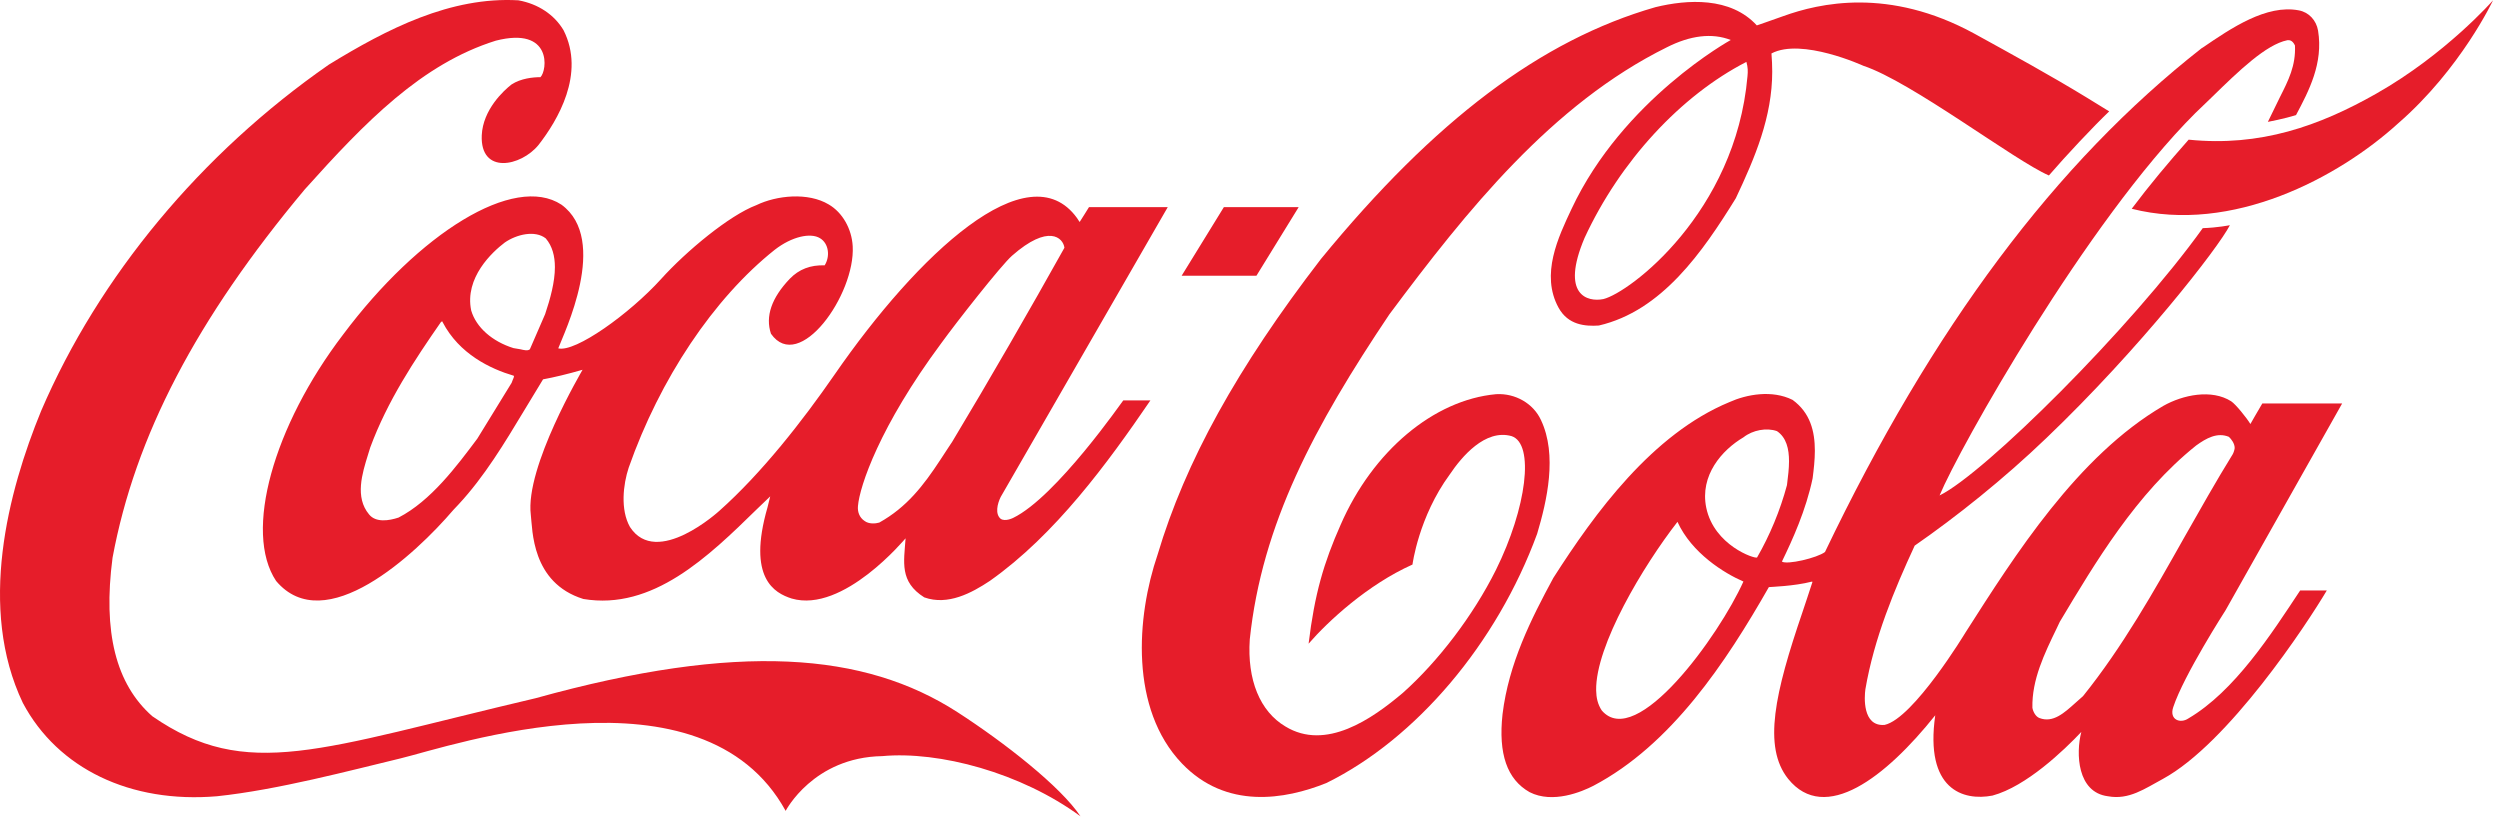
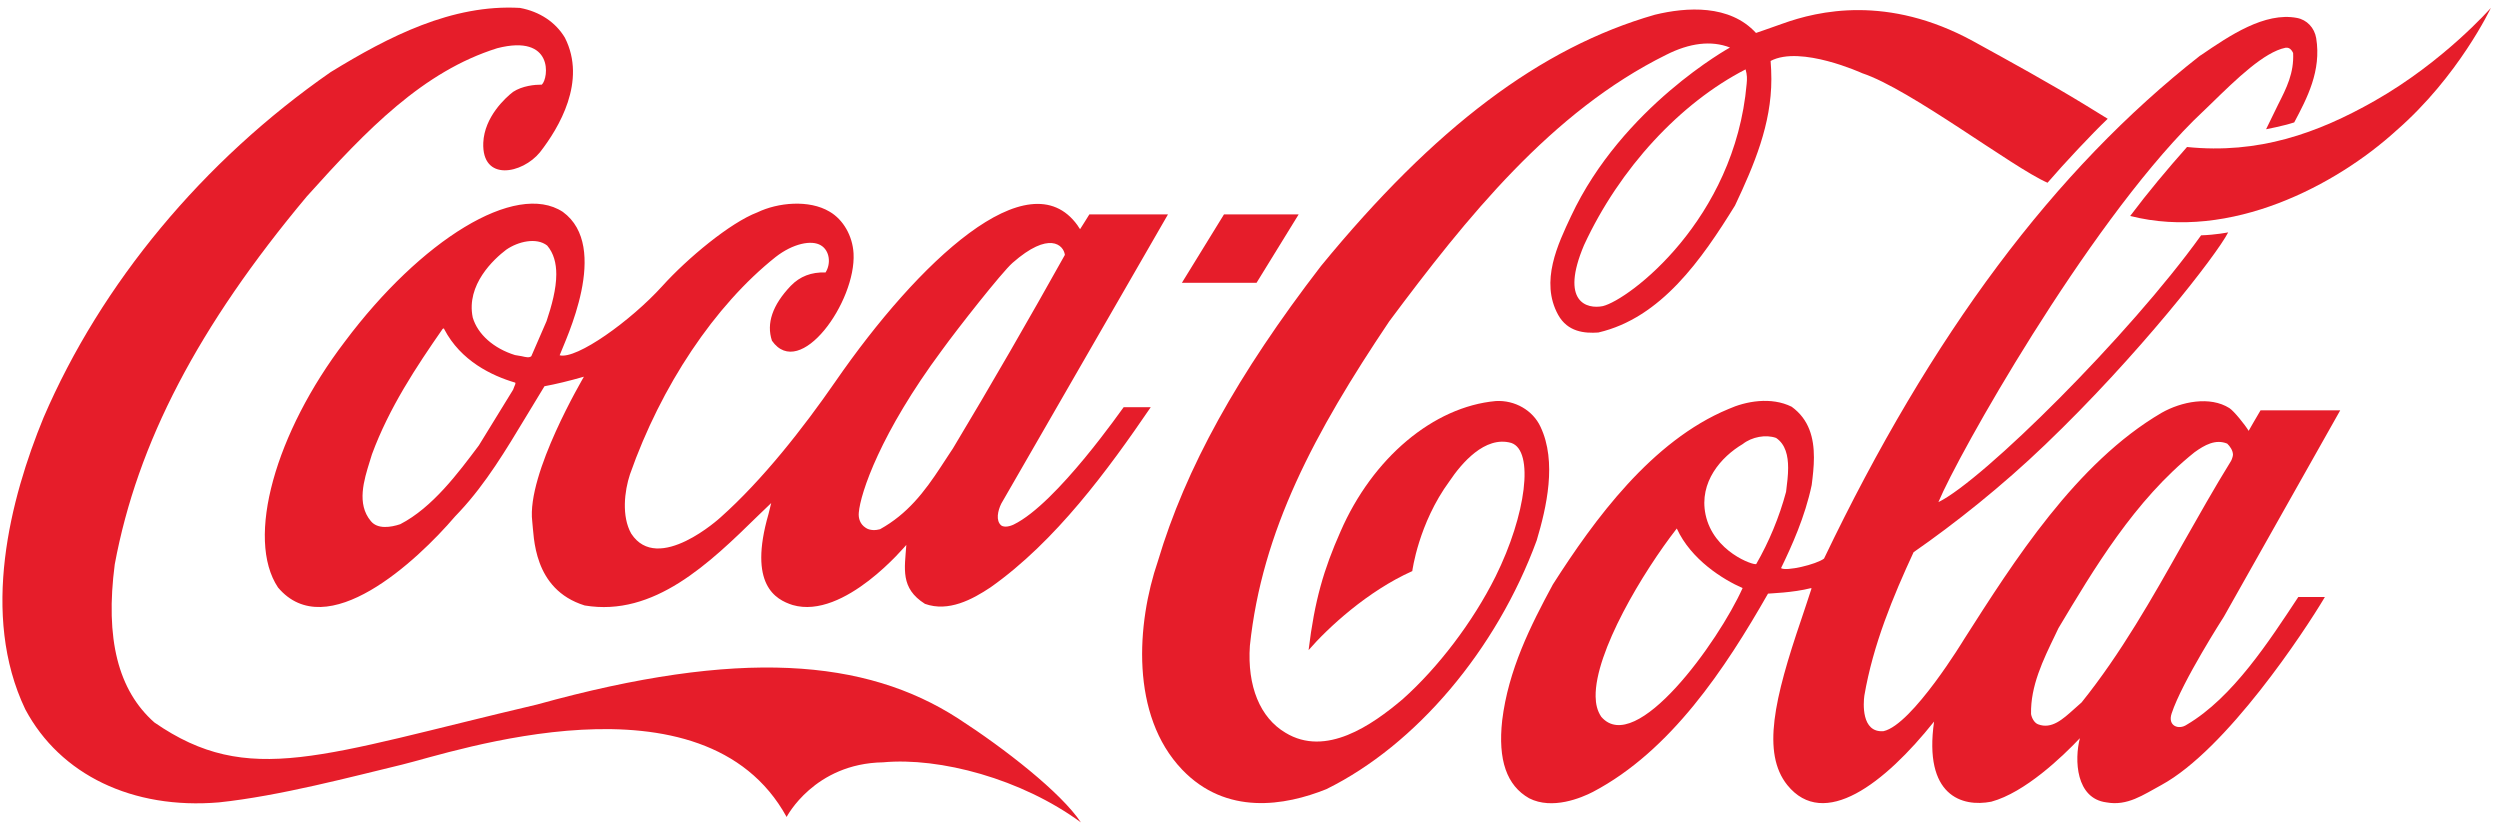
- <svg xmlns="http://www.w3.org/2000/svg" width="245" height="80" viewBox="0 0 245 80" fill="none">
-   <path d="M93.821 69.786C84.73 63.93 72.392 62.902 52.494 68.423C31.282 73.407 24.21 76.603 14.922 70.188C11.354 67.037 10.074 61.964 11.03 54.655C13.245 42.742 19.233 31.277 29.869 18.559C35.805 11.944 41.312 6.267 48.583 3.987C54.156 2.557 53.635 6.936 52.961 7.563C52.249 7.563 51.054 7.675 50.13 8.278C49.38 8.859 47.322 10.737 47.212 13.262C47.052 17.129 51.054 16.324 52.779 14.201C54.639 11.809 57.389 7.228 55.226 2.959C54.32 1.439 52.754 0.389 50.809 0.031C44.151 -0.349 37.95 2.825 32.227 6.334C19.711 15.028 9.699 27.075 4.034 40.262C0.768 48.219 -2.186 59.616 2.242 68.893C5.667 75.329 12.778 78.748 21.261 78.033C27.212 77.408 34.406 75.485 39.245 74.324C44.084 73.161 68.855 64.646 76.994 79.466C76.994 79.466 79.7 74.212 86.464 74.1C92.025 73.587 100.046 75.71 105.888 80C103.942 77.073 98.424 72.759 93.821 69.786Z" fill="#E61D2A" />
-   <path d="M55.02 20.057C50.388 17.017 41.076 22.828 33.618 32.796C26.798 41.737 23.853 52.129 27.058 56.934C31.825 62.589 40.676 54.364 44.439 49.962L44.925 49.447C47.484 46.698 49.462 43.39 51.376 40.216C51.376 40.216 53.135 37.311 53.219 37.176C54.306 36.976 55.616 36.663 57.091 36.238C57.07 36.305 51.445 45.759 52.019 50.452C52.198 51.883 52.061 57.114 57.168 58.7C63.973 59.841 69.407 54.565 74.201 49.872C74.201 49.872 75.018 49.09 75.481 48.644C75.364 49.112 75.211 49.737 75.211 49.737C73.219 56.666 75.904 58.119 77.584 58.656C82.662 60.132 88.727 52.755 88.747 52.755C88.589 55.079 88.129 57.001 90.579 58.543C92.891 59.371 95.23 58.109 97.009 56.925C103.414 52.41 108.575 45.344 112.743 39.236H110.084C110.053 39.236 103.524 48.7 99.284 50.757C99.277 50.757 98.506 51.153 98.061 50.839C97.511 50.37 97.728 49.394 98.068 48.702C98.089 48.657 114.438 20.302 114.438 20.302H106.719C106.719 20.302 105.875 21.666 105.807 21.755C105.755 21.711 105.631 21.476 105.545 21.364C100.763 14.748 89.933 24.924 81.779 36.724C78.639 41.262 74.643 46.371 70.499 50.059C70.499 50.059 64.359 55.687 61.736 51.643C60.777 49.944 61.072 47.461 61.613 45.829C64.667 37.135 69.93 29.244 75.919 24.483C77.609 23.166 79.447 22.784 80.359 23.343C81.228 23.858 81.368 25.131 80.818 26.003C79.424 25.958 78.306 26.382 77.397 27.321C75.608 29.199 74.986 31.009 75.555 32.708C78.319 36.642 83.832 28.864 83.565 24.125C83.47 22.426 82.564 20.818 81.211 20.035C79.195 18.828 76.12 19.141 74.129 20.102C71.465 21.108 67.248 24.616 64.786 27.344C61.687 30.764 56.371 34.563 54.709 34.138C55.254 32.684 59.743 23.498 55.02 20.057ZM92.236 33.646C93.738 31.568 98.109 26.002 99.174 25.064C102.758 21.911 104.19 23.298 104.314 24.281C100.97 30.271 97.022 37.133 93.311 43.302C93.319 43.28 92.15 45.067 92.15 45.067C90.511 47.57 88.86 49.715 86.168 51.213C85.784 51.325 85.151 51.37 84.73 51.056C84.223 50.721 84.023 50.162 84.081 49.581C84.242 47.659 86.198 41.782 92.236 33.646ZM50.243 37.244C50.243 37.244 50.176 37.446 50.142 37.512C50.134 37.512 46.777 42.987 46.777 42.987C44.751 45.692 42.221 49.09 39.059 50.721C38.122 51.034 36.826 51.236 36.166 50.409C34.766 48.732 35.488 46.408 36.074 44.531L36.281 43.86C37.962 39.301 40.628 35.277 43.223 31.545C43.255 31.523 43.328 31.5 43.354 31.5C43.36 31.523 43.37 31.523 43.375 31.568C45.003 34.696 48.057 36.148 50.34 36.82C50.354 36.82 50.369 36.842 50.369 36.887C50.369 36.954 50.332 37.044 50.243 37.244ZM53.423 30.785C53.408 30.83 51.928 34.227 51.928 34.227C51.714 34.406 51.376 34.316 50.988 34.227L50.323 34.115C48.236 33.467 46.662 32.081 46.177 30.427C45.508 27.209 48.257 24.683 49.469 23.767C50.631 22.962 52.438 22.537 53.487 23.365C54.134 24.125 54.38 25.108 54.38 26.181C54.38 27.634 53.932 29.265 53.423 30.785Z" fill="#E61D2A" />
-   <path d="M151.01 41.155C150.266 39.546 148.499 38.518 146.615 38.63C140.501 39.189 134.519 44.218 131.379 51.436C129.731 55.147 128.832 58.208 128.242 63.081C130.143 60.891 134.022 57.293 138.423 55.326C138.423 55.326 139.022 50.655 142.076 46.497C143.232 44.776 145.544 42.005 148.141 42.742C150.41 43.502 149.613 49.783 146.597 55.861C144.366 60.331 140.952 64.803 137.497 67.886C134.443 70.479 129.924 73.608 125.97 71.194C123.48 69.72 122.21 66.635 122.478 62.656C123.668 51.37 128.806 41.759 136.158 30.807C143.739 20.638 152.096 10.2 163.354 4.634C165.65 3.472 167.777 3.204 169.615 3.919C169.615 3.919 159.047 9.73 154.009 20.481C152.728 23.209 150.946 26.895 152.741 30.159C153.678 31.857 155.344 31.991 156.684 31.902C162.859 30.471 166.849 24.705 170.108 19.431C171.998 15.43 173.678 11.452 173.678 7.026C173.678 6.49 173.65 5.775 173.604 5.238C176.554 3.674 182.604 6.445 182.604 6.445C187.331 8.01 197.397 15.721 200.792 17.196C202.448 15.274 205.17 12.369 206.702 10.916L204.484 9.552C200.932 7.384 197.178 5.328 193.483 3.294C185.091 -1.287 178.26 0.321 174.783 1.573C173.417 2.065 172.168 2.489 172.168 2.489C169.588 -0.327 165.357 -0.059 162.239 0.701C151.027 3.92 140.617 11.764 129.456 25.376C121.25 36.038 116.161 45.246 113.448 54.343C111.357 60.466 110.721 69.474 115.825 74.816C120.164 79.351 125.918 78.369 129.982 76.738C138.785 72.402 146.698 63.059 150.641 52.308C151.592 49.112 152.648 44.598 151.01 41.155ZM171.253 7.474C170.088 20.839 159.699 28.685 157.128 29.31C155.57 29.622 152.912 28.93 155.285 23.321C158.78 15.765 164.746 9.351 171.147 6.066C171.303 6.625 171.299 6.981 171.253 7.474Z" fill="#E61D2A" />
-   <path d="M232.882 9.172C227.294 12.346 221.501 14.402 214.488 13.687C212.544 15.877 210.652 18.135 208.908 20.459C218.751 22.962 229.185 17.397 235.005 12.1C241.161 6.758 244.318 0.031 244.318 0.031C244.318 0.031 239.703 5.306 232.882 9.172Z" fill="#E61D2A" />
-   <path d="M123.131 27.02L127.268 20.302H119.937L115.802 27.02H123.131Z" fill="#E61D2A" />
-   <path d="M214.459 70.408C213.67 70.945 212.563 70.532 212.977 69.303C214.008 66.174 218.109 59.798 218.109 59.798L229.529 39.542H221.706C221.335 40.153 220.539 41.555 220.539 41.555C220.177 40.952 219.095 39.612 218.65 39.322C216.738 38.114 213.934 38.685 212 39.78C203.59 44.698 197.453 54.414 192.614 61.992C192.614 61.992 187.52 70.414 184.692 71.041C182.484 71.22 182.712 68.246 182.807 67.553C183.661 62.546 185.643 57.785 187.64 53.472C191.703 50.656 196.338 46.968 200.551 42.923C209.694 34.183 217.402 24.281 218.529 22.069C218.529 22.069 217.31 22.315 215.87 22.359C208.836 32.171 194.442 46.431 190.078 48.554C192.011 43.904 204.501 21.711 215.13 11.095L216.802 9.485C219.388 6.959 222.068 4.367 224.157 3.942C224.377 3.92 224.661 3.942 224.906 4.457C224.999 6.423 224.267 7.876 223.428 9.53L222.251 11.944C222.251 11.944 223.918 11.631 225.013 11.273C226.283 8.882 227.69 6.199 227.171 3.004C226.998 1.976 226.254 1.194 225.281 1.015C222.111 0.411 218.655 2.757 215.875 4.658L215.762 4.724C201.469 15.922 189.4 32.059 178.848 54.097C178.084 54.677 175.129 55.371 174.627 55.035C175.669 52.89 176.981 50.006 177.637 46.877C177.751 45.983 177.856 45.067 177.856 44.173C177.856 42.249 177.395 40.44 175.671 39.188C173.651 38.182 171.154 38.652 169.47 39.412C161.927 42.541 156.29 50.275 152.222 56.644C150.034 60.69 147.853 65.024 147.249 69.987C146.823 73.875 147.689 76.379 149.9 77.631C152.174 78.792 155.035 77.585 156.159 77.004C163.801 72.981 169.14 64.913 173.348 57.537C173.516 57.515 175.814 57.449 177.552 57.001C177.575 57.001 177.585 57.001 177.623 57.024C177.524 57.358 176.625 60.041 176.625 60.041C173.958 67.863 172.725 73.183 175.244 76.334C178.844 80.782 184.805 76.178 189.654 70.098C188.613 77.384 192.389 78.524 195.267 77.966C198.574 77.072 202.259 73.54 203.969 71.73C203.419 73.853 203.569 77.653 206.577 78.033C208.638 78.414 210.181 77.293 211.967 76.331C218.37 72.844 226.036 61.225 228.027 57.865H225.417C222.588 62.141 218.987 67.747 214.459 70.408ZM156.977 69.63C156.571 69.027 156.436 68.367 156.423 67.653C156.345 63.271 161.06 55.422 164.388 51.147C164.395 51.147 164.395 51.147 164.395 51.147C165.79 54.201 168.949 56.164 170.855 56.991C168.487 62.266 160.366 73.564 156.977 69.63ZM172.192 54.633C171.966 54.79 167.983 53.449 167.214 49.761C166.561 46.586 168.747 44.105 170.862 42.855C171.77 42.139 173.138 41.894 174.141 42.25C175.072 42.877 175.324 43.995 175.324 45.2C175.324 45.939 175.226 46.699 175.14 47.391C175.14 47.391 175.123 47.526 175.121 47.548C174.457 50.028 173.442 52.465 172.192 54.633ZM204.135 68.222C204.132 68.222 203.379 68.893 203.379 68.893C202.305 69.853 201.199 70.881 199.865 70.367C199.496 70.233 199.237 69.742 199.175 69.361C199.114 66.612 200.352 64.064 201.553 61.584L201.86 60.935C205.314 55.169 209.328 48.374 215.223 43.659C216.217 42.942 217.295 42.34 218.433 42.81C218.694 43.055 218.999 43.48 218.999 43.904C218.999 44.039 218.88 44.396 218.811 44.508C217.164 47.169 215.596 49.962 214.071 52.644C211.091 57.941 208 63.416 204.135 68.222Z" fill="#E61D2A" />
+ <svg xmlns="http://www.w3.org/2000/svg" width="250" height="83" viewBox="0 0 250 83" fill="none">
+   <path d="M95.8 71.838C86.541 65.874 73.975 64.827 53.709 70.45C32.104 75.527 24.901 78.781 15.441 72.248C11.806 69.038 10.503 63.871 11.476 56.427C13.733 44.293 19.831 32.616 30.664 19.663C36.71 12.925 42.319 7.142 49.725 4.82C55.401 3.364 54.87 7.825 54.184 8.463C53.459 8.463 52.242 8.577 51.301 9.191C50.537 9.783 48.441 11.695 48.328 14.268C48.166 18.206 52.241 17.386 53.999 15.224C55.894 12.787 58.694 8.122 56.491 3.773C55.568 2.225 53.973 1.156 51.992 0.791C45.211 0.404 38.895 3.637 33.066 7.211C20.319 16.066 10.121 28.336 4.351 41.768C1.024 49.871 -1.984 61.48 2.526 70.928C6.014 77.484 13.257 80.966 21.897 80.238C27.958 79.601 35.286 77.643 40.214 76.46C45.143 75.275 70.372 66.603 78.662 81.697C78.662 81.697 81.418 76.346 88.307 76.232C93.971 75.709 102.141 77.871 108.091 82.241C106.109 79.26 100.489 74.867 95.8 71.838Z" fill="#E61D2A" />
+   <path d="M56.282 21.188C51.563 18.092 42.079 24.011 34.483 34.163C27.536 43.27 24.537 53.854 27.801 58.749C32.657 64.508 41.671 56.131 45.504 51.647L45.999 51.123C48.606 48.323 50.62 44.953 52.569 41.721C52.569 41.721 54.361 38.761 54.447 38.624C55.554 38.42 56.888 38.102 58.391 37.669C58.369 37.737 52.64 47.366 53.225 52.146C53.407 53.604 53.268 58.931 58.468 60.547C65.4 61.709 70.935 56.336 75.818 51.555C75.818 51.555 76.65 50.759 77.121 50.304C77.001 50.781 76.846 51.417 76.846 51.417C74.817 58.475 77.552 59.955 79.263 60.502C84.435 62.005 90.612 54.492 90.632 54.492C90.472 56.859 90.004 58.816 92.498 60.387C94.853 61.23 97.236 59.945 99.047 58.739C105.572 54.14 110.828 46.944 115.073 40.722H112.365C112.333 40.722 105.683 50.361 101.365 52.456C101.358 52.456 100.572 52.86 100.119 52.541C99.559 52.062 99.78 51.068 100.126 50.364C100.148 50.318 116.799 21.437 116.799 21.437H108.937C108.937 21.437 108.078 22.827 108.008 22.918C107.955 22.872 107.829 22.634 107.742 22.519C102.871 15.781 91.84 26.145 83.535 38.164C80.338 42.786 76.267 47.99 72.046 51.746C72.046 51.746 65.793 57.478 63.121 53.359C62.145 51.629 62.445 49.099 62.996 47.438C66.107 38.582 71.467 30.546 77.567 25.696C79.289 24.354 81.16 23.966 82.089 24.535C82.974 25.06 83.117 26.356 82.557 27.244C81.136 27.199 79.998 27.631 79.073 28.587C77.25 30.499 76.617 32.343 77.196 34.074C80.012 38.08 85.626 30.158 85.355 25.332C85.258 23.602 84.335 21.963 82.957 21.165C80.904 19.937 77.772 20.255 75.744 21.234C73.031 22.258 68.735 25.832 66.228 28.61C63.071 32.093 57.658 35.963 55.965 35.529C56.519 34.049 61.092 24.693 56.282 21.188ZM94.187 35.029C95.716 32.912 100.168 27.243 101.253 26.287C104.903 23.076 106.362 24.489 106.488 25.49C103.082 31.591 99.061 38.58 95.281 44.863C95.289 44.841 94.098 46.661 94.098 46.661C92.429 49.211 90.748 51.396 88.006 52.921C87.615 53.035 86.971 53.081 86.542 52.761C86.025 52.42 85.822 51.851 85.88 51.258C86.044 49.301 88.037 43.315 94.187 35.029ZM51.415 38.694C51.415 38.694 51.347 38.899 51.313 38.966C51.304 38.966 47.885 44.543 47.885 44.543C45.822 47.298 43.245 50.759 40.025 52.42C39.07 52.739 37.751 52.944 37.078 52.102C35.652 50.395 36.387 48.027 36.984 46.115L37.195 45.432C38.907 40.789 41.622 36.69 44.265 32.889C44.298 32.866 44.372 32.843 44.399 32.843C44.405 32.866 44.416 32.866 44.42 32.912C46.079 36.098 49.189 37.577 51.515 38.261C51.529 38.261 51.544 38.284 51.544 38.33C51.544 38.398 51.506 38.489 51.415 38.694ZM54.655 32.115C54.64 32.161 53.132 35.621 53.132 35.621C52.914 35.803 52.569 35.712 52.174 35.621L51.497 35.506C49.372 34.846 47.769 33.435 47.274 31.75C46.593 28.472 49.393 25.9 50.627 24.967C51.811 24.147 53.651 23.714 54.72 24.557C55.379 25.331 55.629 26.332 55.629 27.426C55.629 28.905 55.173 30.567 54.655 32.115Z" fill="#E61D2A" />
+   <path d="M154.049 42.677C153.29 41.038 151.491 39.991 149.573 40.105C143.345 40.674 137.253 45.796 134.054 53.148C132.376 56.928 131.46 60.046 130.859 65.009C132.796 62.778 136.746 59.114 141.229 57.11C141.229 57.11 141.839 52.352 144.949 48.118C146.126 46.365 148.482 43.542 151.127 44.293C153.438 45.068 152.625 51.464 149.554 57.655C147.282 62.209 143.804 66.763 140.285 69.903C137.174 72.544 132.572 75.731 128.545 73.273C126.009 71.771 124.715 68.629 124.988 64.576C126.2 53.081 131.433 43.292 138.922 32.138C146.643 21.78 155.155 11.149 166.621 5.48C168.96 4.296 171.126 4.023 172.998 4.752C172.998 4.752 162.234 10.67 157.104 21.62C155.798 24.398 153.983 28.153 155.811 31.477C156.766 33.207 158.463 33.344 159.828 33.252C166.117 31.795 170.181 25.922 173.501 20.55C175.425 16.476 177.136 12.424 177.136 7.916C177.136 7.37 177.108 6.642 177.061 6.095C180.066 4.502 186.228 7.324 186.228 7.324C191.042 8.918 201.294 16.772 204.753 18.274C206.439 16.317 209.212 13.358 210.772 11.878L208.513 10.489C204.895 8.281 201.072 6.186 197.308 4.115C188.76 -0.551 181.803 1.087 178.262 2.362C176.87 2.863 175.599 3.295 175.599 3.295C172.971 0.427 168.661 0.7 165.486 1.474C154.066 4.752 143.463 12.742 132.095 26.606C123.738 37.465 118.554 46.844 115.791 56.109C113.661 62.346 113.014 71.52 118.212 76.961C122.632 81.581 128.492 80.58 132.631 78.918C141.598 74.502 149.657 64.986 153.672 54.036C154.641 50.782 155.717 46.183 154.049 42.677ZM174.667 8.372C173.48 21.985 162.898 29.976 160.28 30.612C158.693 30.93 155.986 30.225 158.403 24.512C161.962 16.817 168.039 10.284 174.559 6.938C174.718 7.507 174.714 7.87 174.667 8.372Z" fill="#E61D2A" />
+   <path d="M237.437 10.101C231.745 13.334 225.845 15.428 218.702 14.7C216.723 16.931 214.795 19.23 213.019 21.597C223.044 24.147 233.672 18.479 239.599 13.084C245.869 7.643 249.085 0.792 249.085 0.792C249.085 0.792 244.384 6.164 237.437 10.101Z" fill="#E61D2A" />
+   <path d="M125.654 28.281L129.867 21.438H122.4L118.189 28.281H125.654Z" fill="#E61D2A" />
+   <path d="M218.672 72.472C217.869 73.018 216.742 72.598 217.163 71.347C218.214 68.159 222.39 61.665 222.39 61.665L234.022 41.034H226.054C225.676 41.656 224.866 43.085 224.866 43.085C224.497 42.471 223.395 41.105 222.941 40.81C220.994 39.58 218.138 40.162 216.168 41.277C207.602 46.286 201.352 56.182 196.423 63.899C196.423 63.899 191.234 72.478 188.354 73.116C186.105 73.298 186.337 70.269 186.435 69.564C187.304 64.464 189.323 59.615 191.357 55.222C195.495 52.353 200.217 48.597 204.508 44.477C213.82 35.575 221.67 25.491 222.818 23.237C222.818 23.237 221.576 23.488 220.109 23.533C212.945 33.527 198.285 48.051 193.84 50.213C195.809 45.477 208.53 22.873 219.356 12.06L221.059 10.42C223.693 7.848 226.423 5.207 228.55 4.775C228.774 4.752 229.064 4.775 229.313 5.299C229.408 7.302 228.663 8.782 227.807 10.466L226.608 12.925C226.608 12.925 228.306 12.606 229.422 12.241C230.716 9.807 232.149 7.074 231.62 3.819C231.444 2.772 230.686 1.976 229.695 1.793C226.466 1.179 222.946 3.568 220.115 5.504L220 5.572C205.443 16.977 193.15 33.413 182.403 55.859C181.624 56.45 178.614 57.156 178.103 56.814C179.164 54.629 180.5 51.692 181.169 48.505C181.285 47.594 181.392 46.661 181.392 45.751C181.392 43.792 180.922 41.948 179.167 40.674C177.109 39.649 174.565 40.128 172.85 40.901C165.168 44.088 159.426 51.965 155.283 58.453C153.055 62.574 150.833 66.988 150.218 72.043C149.784 76.003 150.666 78.553 152.918 79.828C155.234 81.011 158.149 79.781 159.293 79.19C167.076 75.093 172.514 66.875 176.801 59.362C176.971 59.34 179.312 59.272 181.082 58.816C181.105 58.816 181.115 58.816 181.155 58.84C181.053 59.18 180.138 61.913 180.138 61.913C177.422 69.88 176.165 75.298 178.731 78.507C182.398 83.038 188.469 78.349 193.408 72.156C192.348 79.577 196.194 80.738 199.126 80.17C202.493 79.259 206.246 75.662 207.988 73.819C207.429 75.981 207.581 79.851 210.644 80.238C212.744 80.626 214.316 79.484 216.134 78.504C222.657 74.953 230.464 63.118 232.491 59.697H229.833C226.952 64.052 223.285 69.762 218.672 72.472ZM160.126 71.679C159.713 71.065 159.576 70.393 159.562 69.666C159.483 65.202 164.285 57.209 167.675 52.854C167.682 52.854 167.682 52.854 167.682 52.854C169.103 55.964 172.319 57.964 174.261 58.806C171.849 64.179 163.578 75.686 160.126 71.679ZM175.623 56.404C175.393 56.565 171.336 55.198 170.552 51.442C169.887 48.209 172.114 45.682 174.269 44.408C175.193 43.679 176.586 43.43 177.608 43.792C178.556 44.431 178.813 45.57 178.813 46.797C178.813 47.55 178.713 48.323 178.625 49.029C178.625 49.029 178.609 49.166 178.606 49.188C177.93 51.715 176.896 54.196 175.623 56.404ZM208.157 70.245C208.154 70.245 207.388 70.928 207.388 70.928C206.294 71.906 205.168 72.954 203.808 72.43C203.433 72.293 203.169 71.793 203.105 71.405C203.043 68.605 204.304 66.01 205.527 63.484L205.841 62.823C209.358 56.95 213.447 50.03 219.451 45.227C220.463 44.497 221.561 43.884 222.72 44.362C222.987 44.612 223.297 45.045 223.297 45.477C223.297 45.614 223.175 45.978 223.105 46.092C221.428 48.802 219.831 51.647 218.278 54.378C215.243 59.774 212.094 65.35 208.157 70.245Z" fill="#E61D2A" />
</svg>
